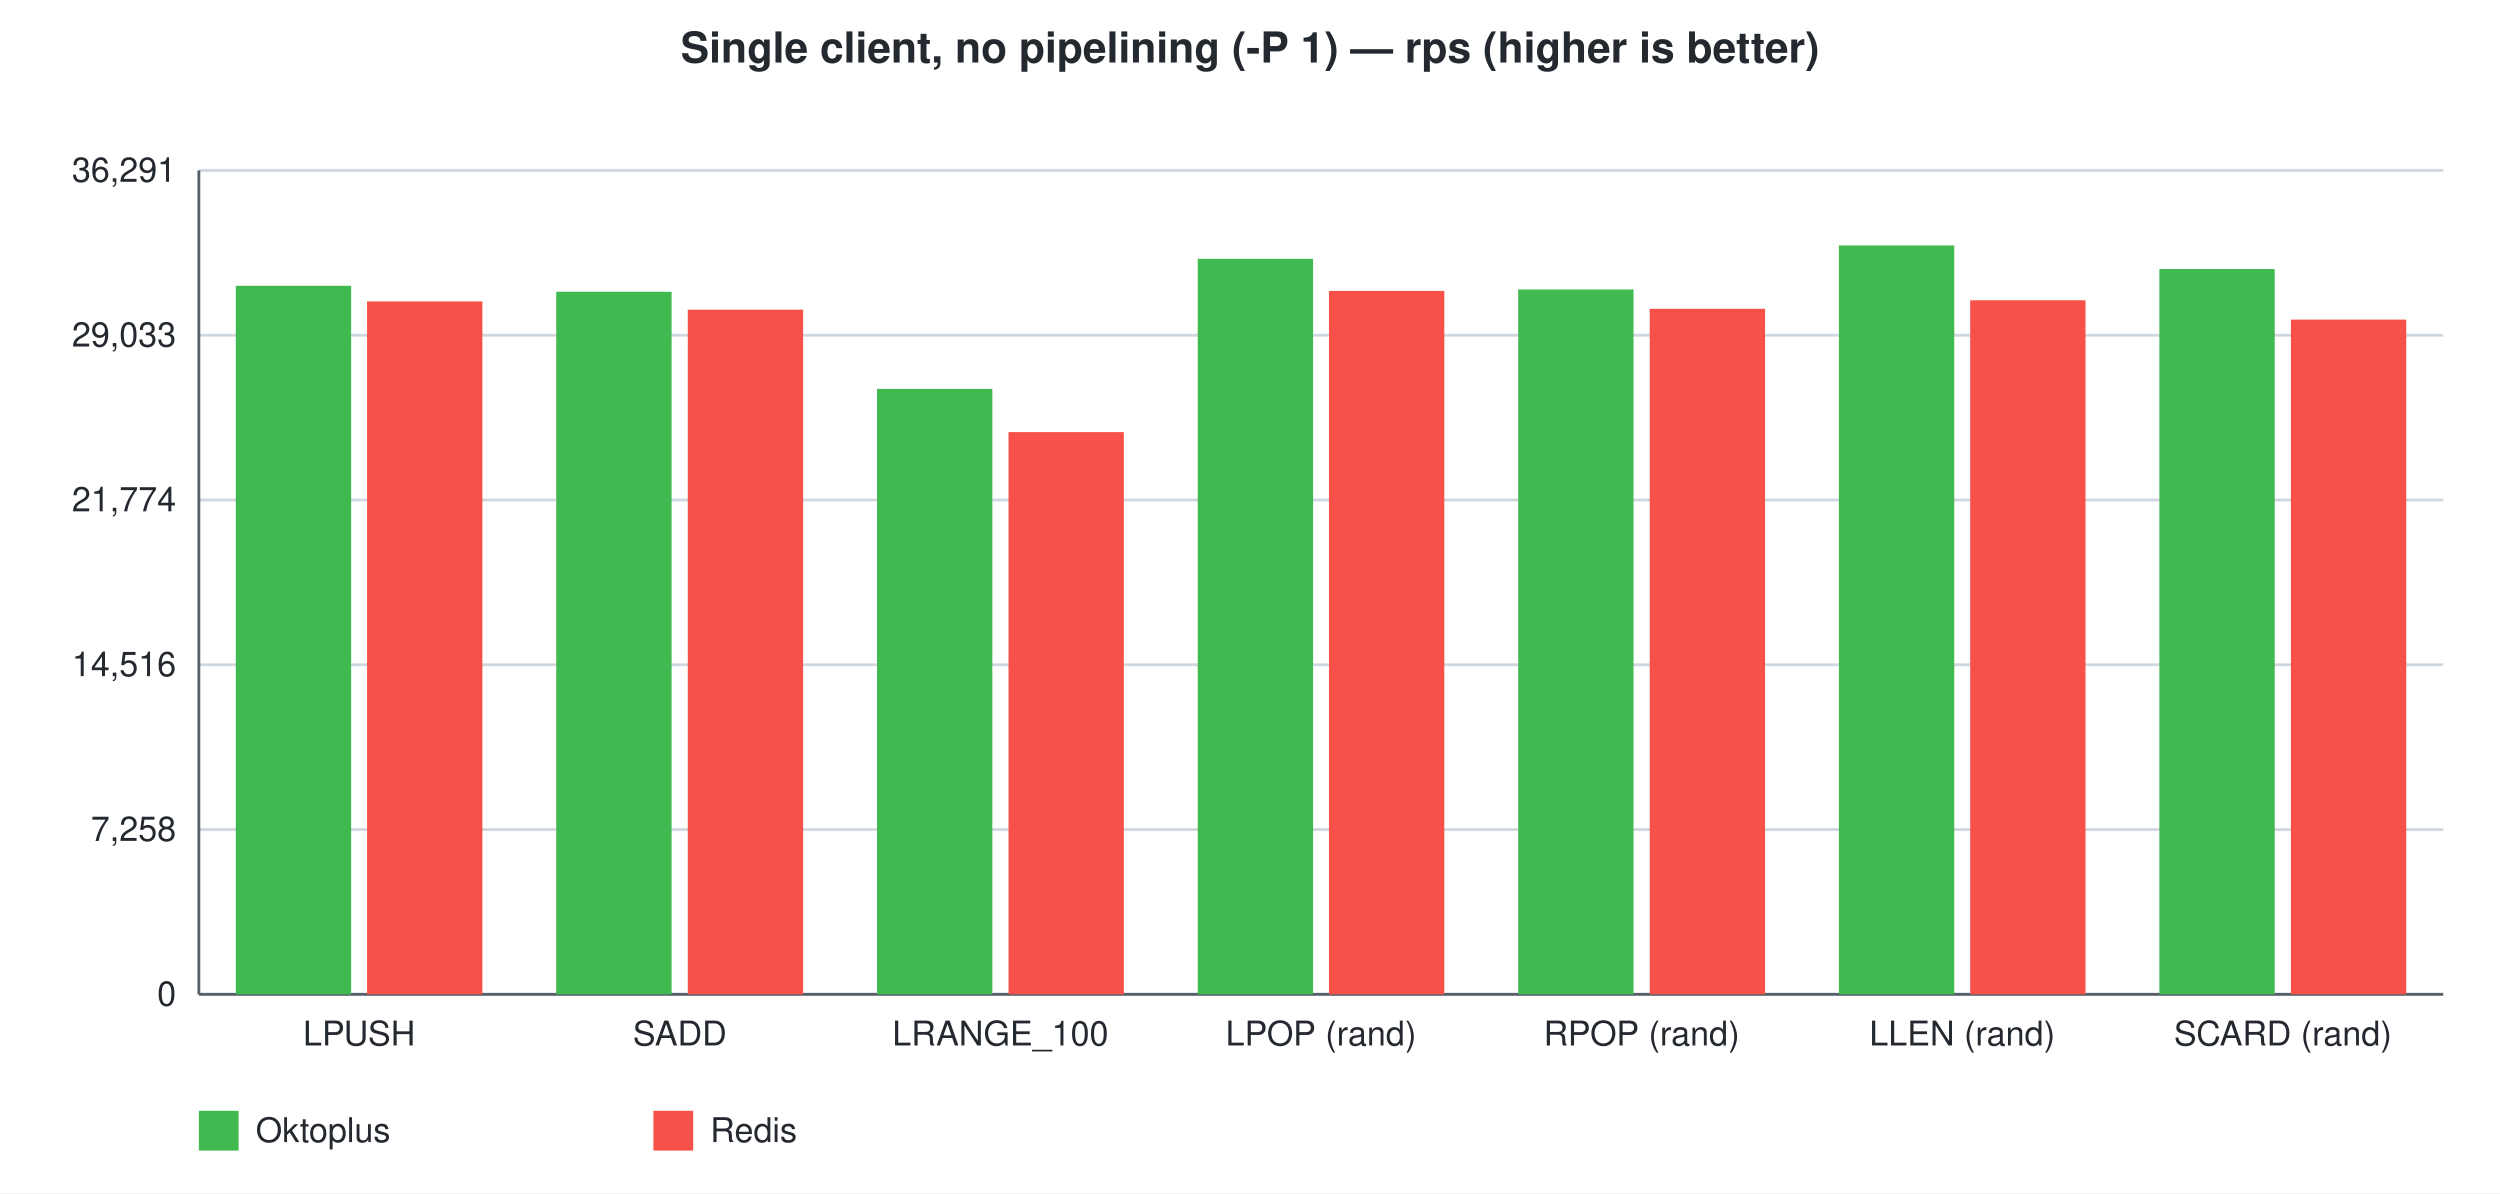
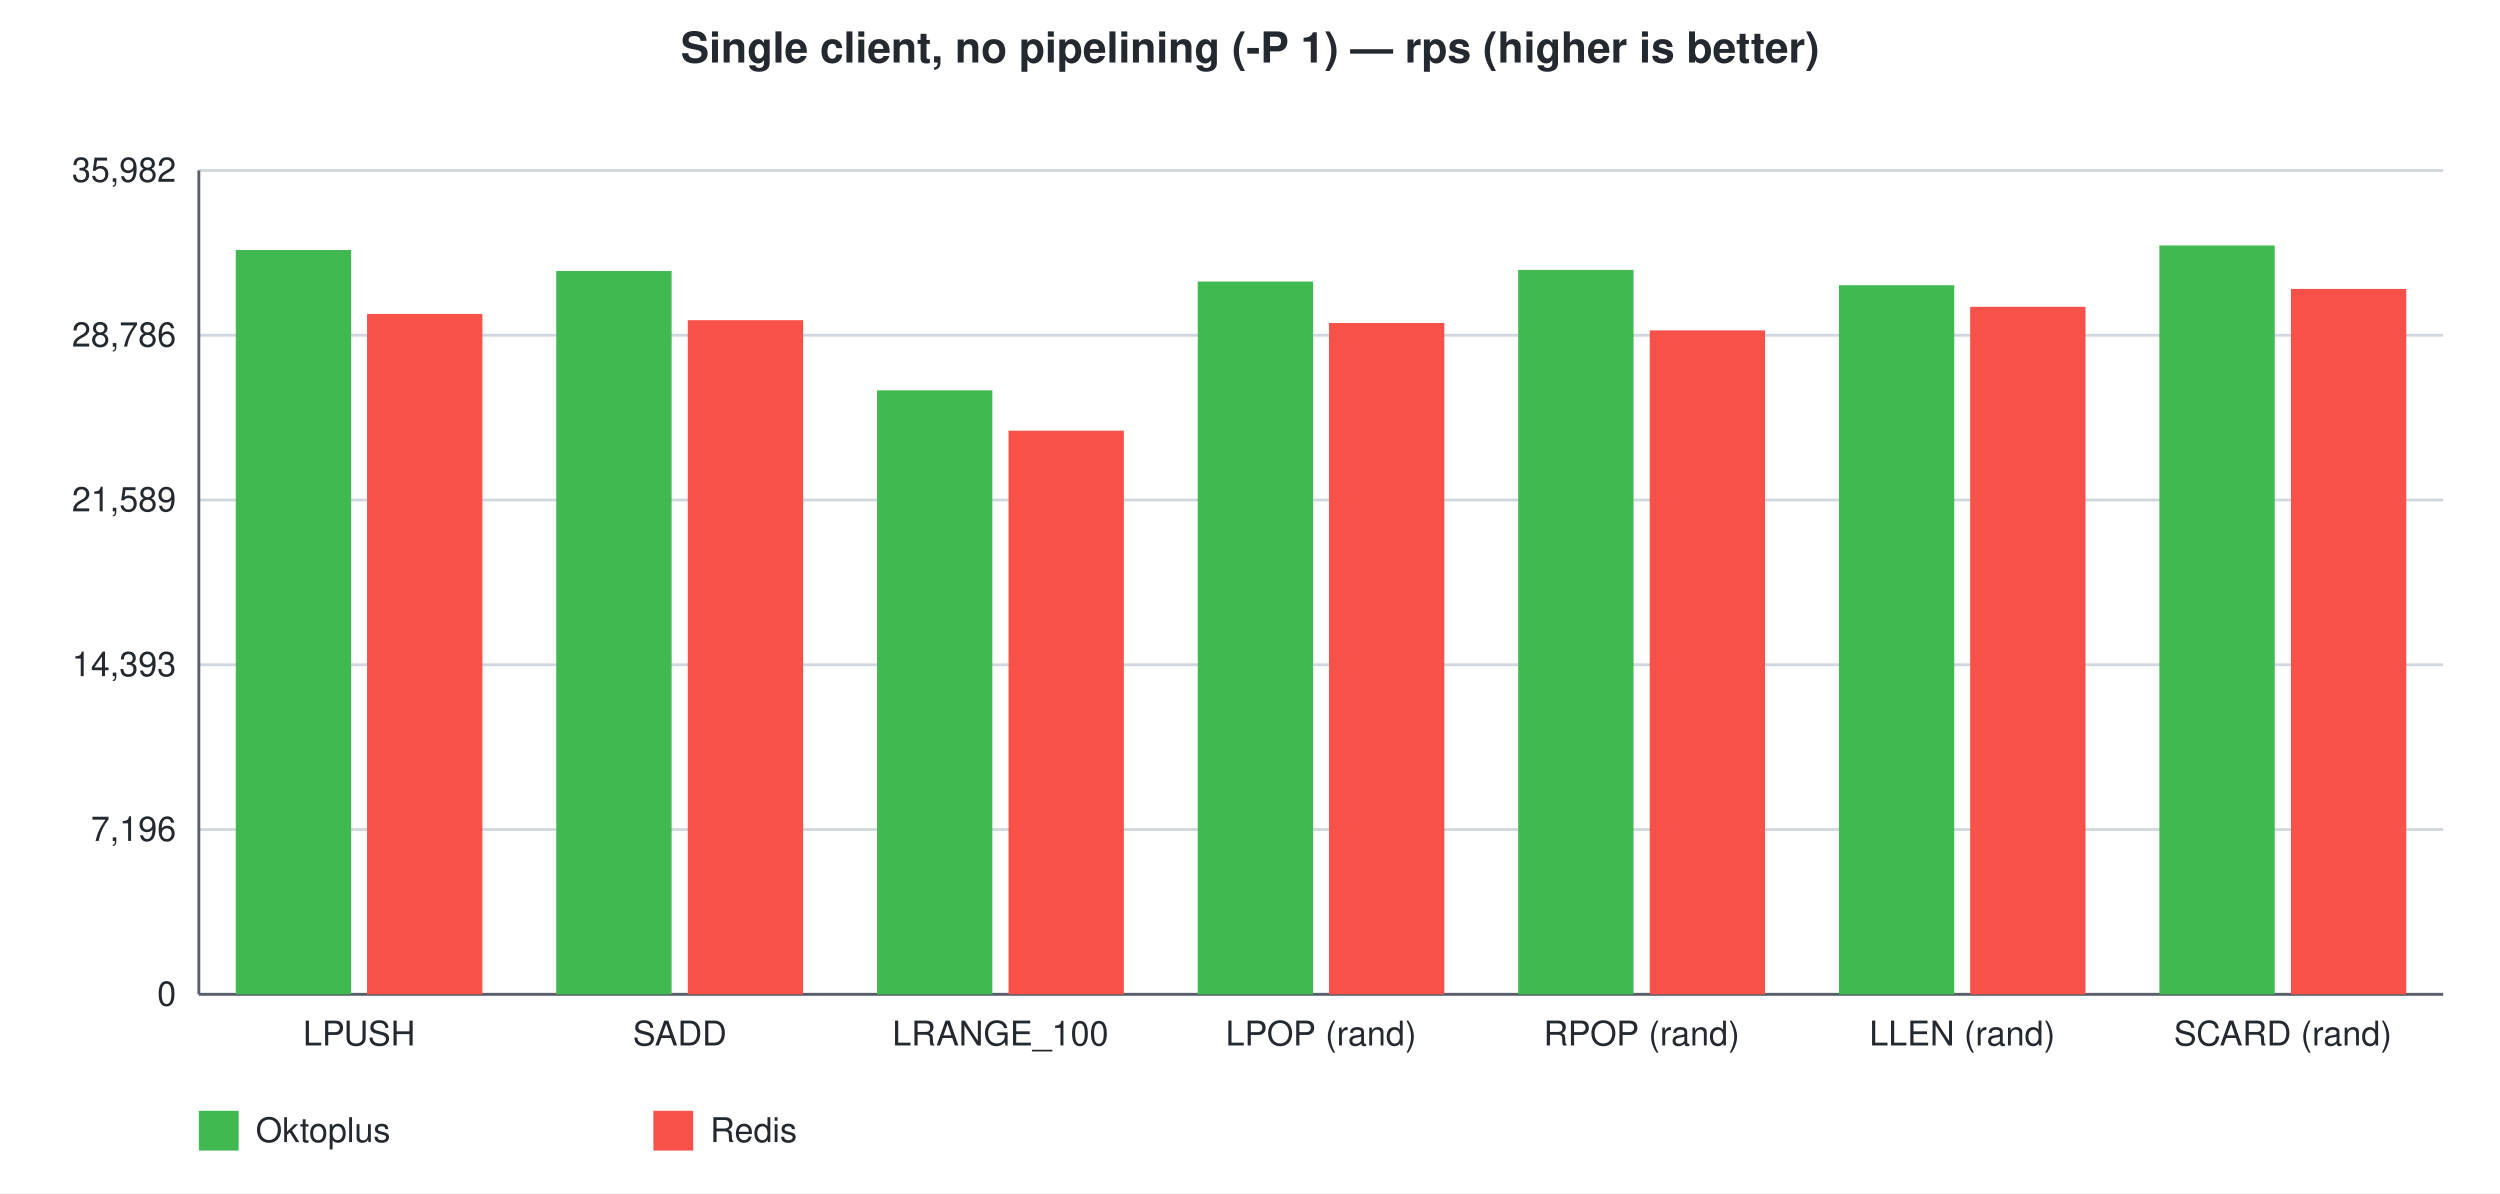
<svg xmlns="http://www.w3.org/2000/svg" width="880" height="420" viewBox="0 0 880 420" font-family="-apple-system, Segoe UI, Helvetica, Arial, sans-serif" font-size="12">
  <rect width="880" height="420" fill="#ffffff" />
  <text x="440.0" y="22" text-anchor="middle" fill="#24292f" font-size="15" font-weight="600">Single client, no pipelining (-P 1) — rps (higher is better)</text>
  <line x1="70" y1="350.0" x2="860" y2="350.0" stroke="#d0d7de" stroke-width="1" />
  <text x="62" y="354.0" text-anchor="end" fill="#24292f">0</text>
  <line x1="70" y1="292.0" x2="860" y2="292.0" stroke="#d0d7de" stroke-width="1" />
-   <text x="62" y="296.0" text-anchor="end" fill="#24292f">7,258</text>
+   <text x="62" y="296.0" text-anchor="end" fill="#24292f">7,196</text>
  <line x1="70" y1="234.0" x2="860" y2="234.0" stroke="#d0d7de" stroke-width="1" />
-   <text x="62" y="238.0" text-anchor="end" fill="#24292f">14,516</text>
+   <text x="62" y="238.0" text-anchor="end" fill="#24292f">14,393</text>
  <line x1="70" y1="176.0" x2="860" y2="176.0" stroke="#d0d7de" stroke-width="1" />
-   <text x="62" y="180.0" text-anchor="end" fill="#24292f">21,774</text>
+   <text x="62" y="180.0" text-anchor="end" fill="#24292f">21,589</text>
  <line x1="70" y1="118.0" x2="860" y2="118.0" stroke="#d0d7de" stroke-width="1" />
-   <text x="62" y="122.0" text-anchor="end" fill="#24292f">29,033</text>
+   <text x="62" y="122.0" text-anchor="end" fill="#24292f">28,786</text>
  <line x1="70" y1="60.0" x2="860" y2="60.0" stroke="#d0d7de" stroke-width="1" />
-   <text x="62" y="64.0" text-anchor="end" fill="#24292f">36,291</text>
+   <text x="62" y="64.0" text-anchor="end" fill="#24292f">35,982</text>
  <line x1="70" y1="60" x2="70" y2="350" stroke="#57606a" stroke-width="1" />
  <line x1="70" y1="350" x2="860" y2="350" stroke="#57606a" stroke-width="1" />
  <text x="126.429" y="368" text-anchor="middle" fill="#24292f">LPUSH</text>
-   <rect x="83.0" y="100.6" width="40.6" height="249.4" fill="#3fb950" />
-   <rect x="129.2" y="106.1" width="40.6" height="243.9" fill="#f85149" />
+   <rect x="83.0" y="88.0" width="40.6" height="262.0" fill="#3fb950" />
+   <rect x="129.2" y="110.5" width="40.6" height="239.5" fill="#f85149" />
  <text x="239.286" y="368" text-anchor="middle" fill="#24292f">SADD</text>
-   <rect x="195.8" y="102.7" width="40.6" height="247.3" fill="#3fb950" />
-   <rect x="242.1" y="109.0" width="40.6" height="241.0" fill="#f85149" />
+   <rect x="195.8" y="95.4" width="40.6" height="254.6" fill="#3fb950" />
+   <rect x="242.1" y="112.7" width="40.6" height="237.3" fill="#f85149" />
  <text x="352.143" y="368" text-anchor="middle" fill="#24292f">LRANGE_100</text>
-   <rect x="308.7" y="136.9" width="40.6" height="213.1" fill="#3fb950" />
-   <rect x="355.0" y="152.1" width="40.6" height="197.9" fill="#f85149" />
+   <rect x="308.7" y="137.4" width="40.6" height="212.6" fill="#3fb950" />
+   <rect x="355.0" y="151.6" width="40.6" height="198.4" fill="#f85149" />
  <text x="465.0" y="368" text-anchor="middle" fill="#24292f">LPOP (rand)</text>
-   <rect x="421.6" y="91.1" width="40.6" height="258.9" fill="#3fb950" />
-   <rect x="467.8" y="102.4" width="40.6" height="247.6" fill="#f85149" />
+   <rect x="421.6" y="99.1" width="40.6" height="250.9" fill="#3fb950" />
+   <rect x="467.8" y="113.7" width="40.6" height="236.3" fill="#f85149" />
  <text x="577.857" y="368" text-anchor="middle" fill="#24292f">RPOP (rand)</text>
-   <rect x="534.4" y="101.9" width="40.6" height="248.1" fill="#3fb950" />
-   <rect x="580.7" y="108.7" width="40.6" height="241.3" fill="#f85149" />
+   <rect x="534.4" y="95.0" width="40.6" height="255.0" fill="#3fb950" />
+   <rect x="580.7" y="116.3" width="40.6" height="233.7" fill="#f85149" />
  <text x="690.714" y="368" text-anchor="middle" fill="#24292f">LLEN (rand)</text>
-   <rect x="647.3" y="86.4" width="40.6" height="263.6" fill="#3fb950" />
-   <rect x="693.5" y="105.7" width="40.6" height="244.3" fill="#f85149" />
+   <rect x="647.3" y="100.4" width="40.6" height="249.6" fill="#3fb950" />
+   <rect x="693.5" y="108.0" width="40.6" height="242.0" fill="#f85149" />
  <text x="803.571" y="368" text-anchor="middle" fill="#24292f">SCARD (rand)</text>
-   <rect x="760.1" y="94.7" width="40.6" height="255.3" fill="#3fb950" />
-   <rect x="806.4" y="112.5" width="40.6" height="237.5" fill="#f85149" />
+   <rect x="760.1" y="86.4" width="40.6" height="263.6" fill="#3fb950" />
+   <rect x="806.4" y="101.7" width="40.6" height="248.3" fill="#f85149" />
  <rect x="70" y="391" width="14" height="14" fill="#3fb950" />
  <text x="90" y="402" fill="#24292f">Oktoplus</text>
  <rect x="230" y="391" width="14" height="14" fill="#f85149" />
  <text x="250" y="402" fill="#24292f">Redis</text>
</svg>
